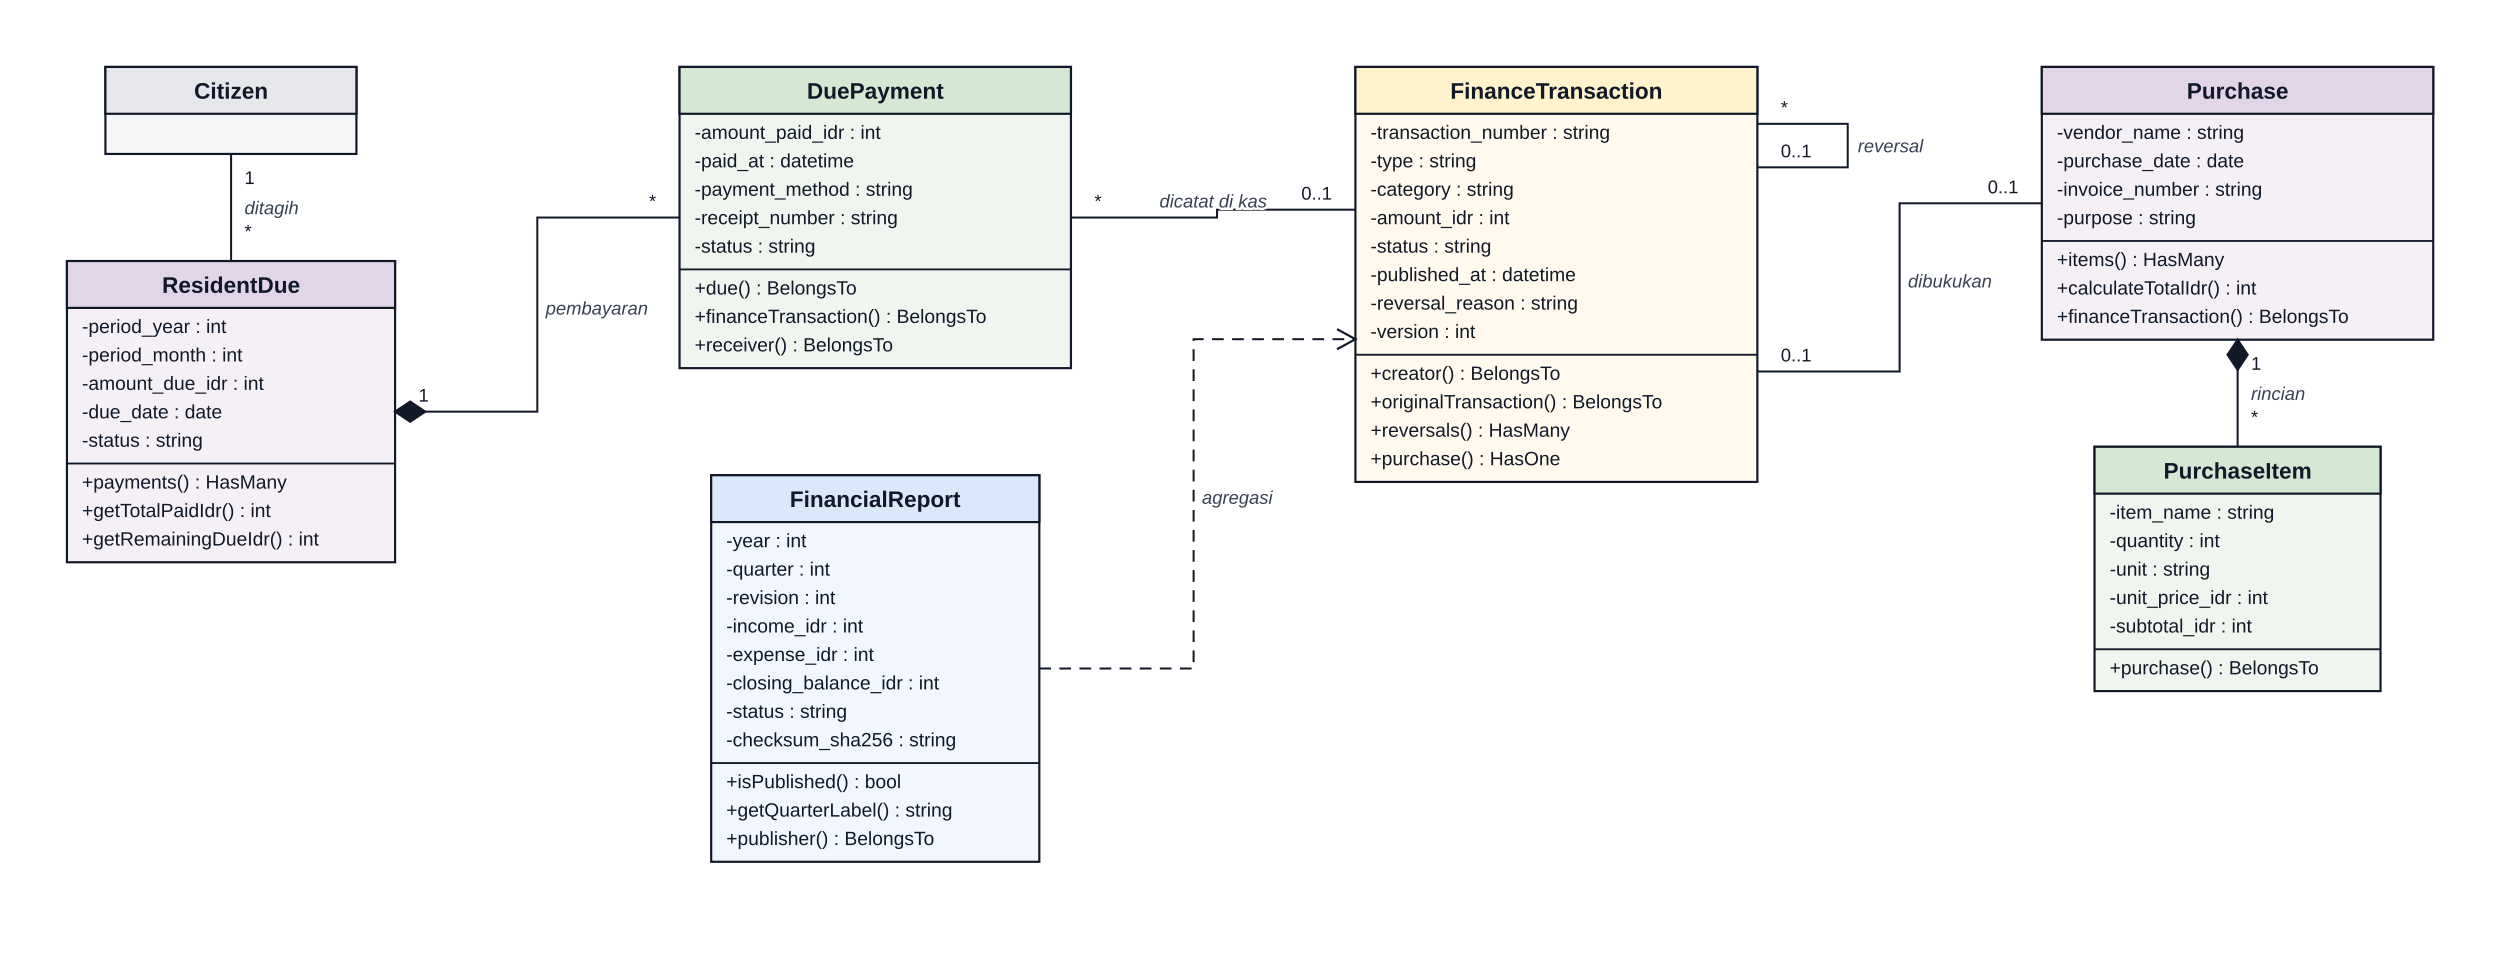
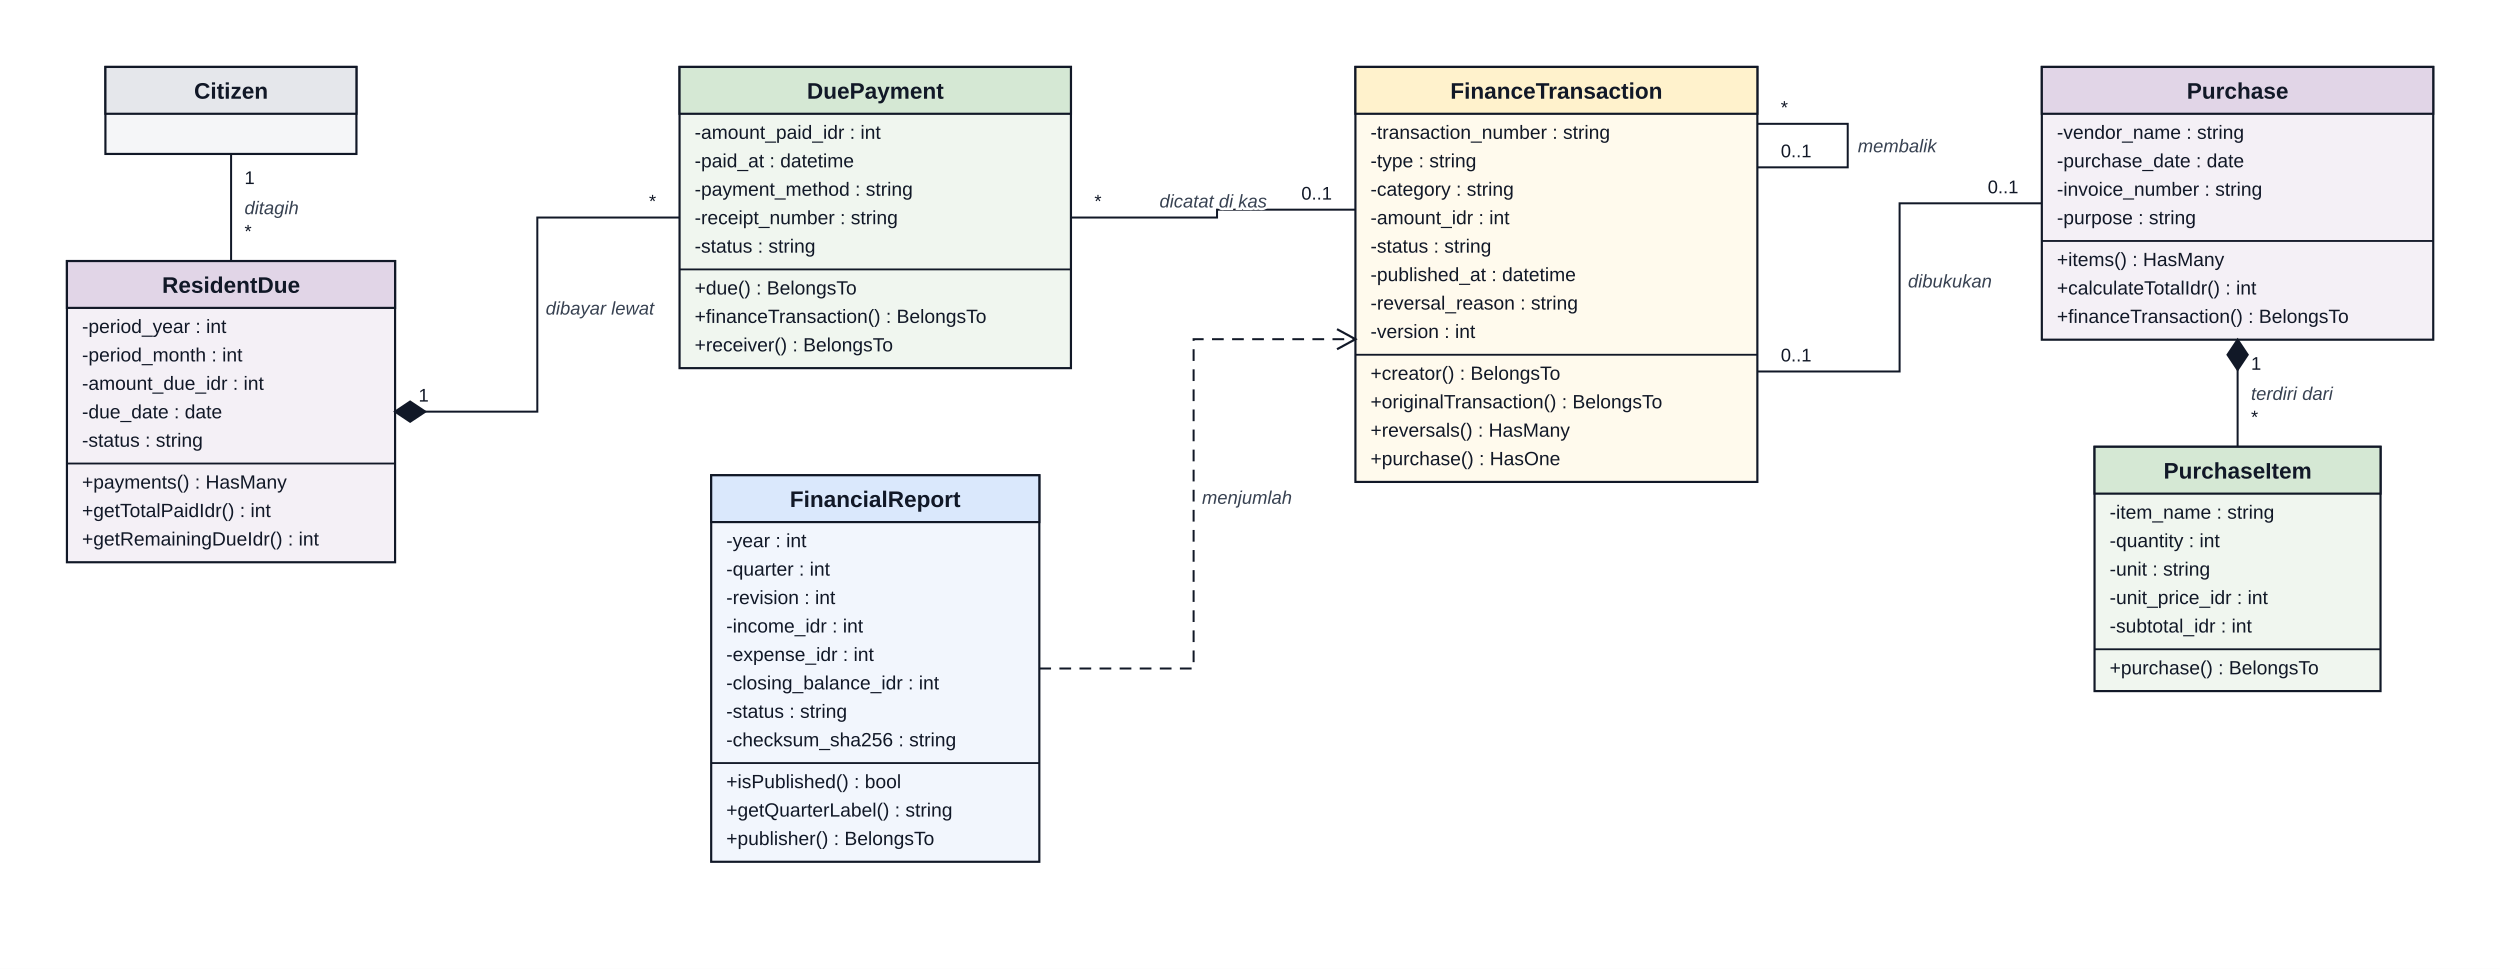
<svg xmlns="http://www.w3.org/2000/svg" viewBox="0 0 1494 579" width="1494" height="579" role="img">
  <rect width="1494" height="579" fill="#ffffff" />
  <path d="M138.1 92.0 V124.0 V156.0" fill="none" stroke="#111827" stroke-width="1.2" />
  <path d="M236.1 246.0 H321.1 V130.0 H406.1" fill="none" stroke="#111827" stroke-width="1.2" />
  <path d="M640.0 130.0 H727.3 V125.3 H810.0" fill="none" stroke="#111827" stroke-width="1.2" />
  <path d="M621.1 399.5 H713.3 V202.7 H810.0" fill="none" stroke="#111827" stroke-width="1.2" stroke-dasharray="7 5" />
  <path d="M1050.2 74.0 H1104.2 V100.0 H1050.2" fill="none" stroke="#111827" stroke-width="1.2" />
  <path d="M1220.2 121.5 H1135.2 V222.0 H1050.2" fill="none" stroke="#111827" stroke-width="1.2" />
  <path d="M1337.2 203.0 V235.0 V267.0" fill="none" stroke="#111827" stroke-width="1.2" />
  <rect x="63.0" y="40.0" width="150.0" height="52.0" fill="#f5f6f8" stroke="#111827" stroke-width="1.3" />
  <rect x="63.0" y="40.0" width="150.0" height="28" fill="#e5e7eb" stroke="#111827" stroke-width="1.3" />
  <text x="138.1" y="59" text-anchor="middle" font-size="13.5" font-weight="bold" fill="#111827" font-family="Arial, Helvetica, sans-serif">Citizen</text>
  <rect x="40.0" y="156.0" width="196.1" height="180.0" fill="#f4f0f6" stroke="#111827" stroke-width="1.3" />
  <rect x="40.0" y="156.0" width="196.1" height="28" fill="#e1d5e7" stroke="#111827" stroke-width="1.3" />
  <text x="138.1" y="175" text-anchor="middle" font-size="13.5" font-weight="bold" fill="#111827" font-family="Arial, Helvetica, sans-serif">ResidentDue</text>
  <text x="49.0" y="199.0" font-size="11.5" fill="#111827" font-family="Arial, Helvetica, sans-serif">-period_year : int</text>
  <text x="49.0" y="216.0" font-size="11.5" fill="#111827" font-family="Arial, Helvetica, sans-serif">-period_month : int</text>
  <text x="49.0" y="233.0" font-size="11.5" fill="#111827" font-family="Arial, Helvetica, sans-serif">-amount_due_idr : int</text>
  <text x="49.0" y="250.0" font-size="11.5" fill="#111827" font-family="Arial, Helvetica, sans-serif">-due_date : date</text>
  <text x="49.0" y="267.0" font-size="11.5" fill="#111827" font-family="Arial, Helvetica, sans-serif">-status : string</text>
  <line x1="40.0" y1="277.0" x2="236.1" y2="277.0" stroke="#111827" stroke-width="1.1" />
  <text x="49.0" y="292.0" font-size="11.5" fill="#111827" font-family="Arial, Helvetica, sans-serif">+payments() : HasMany</text>
  <text x="49.0" y="309.0" font-size="11.5" fill="#111827" font-family="Arial, Helvetica, sans-serif">+getTotalPaidIdr() : int</text>
  <text x="49.0" y="326.0" font-size="11.5" fill="#111827" font-family="Arial, Helvetica, sans-serif">+getRemainingDueIdr() : int</text>
  <rect x="406.1" y="40.0" width="233.9" height="180.0" fill="#f0f6ef" stroke="#111827" stroke-width="1.3" />
  <rect x="406.1" y="40.0" width="233.9" height="28" fill="#d5e8d4" stroke="#111827" stroke-width="1.3" />
  <text x="523.1" y="59" text-anchor="middle" font-size="13.5" font-weight="bold" fill="#111827" font-family="Arial, Helvetica, sans-serif">DuePayment</text>
  <text x="415.1" y="83.0" font-size="11.5" fill="#111827" font-family="Arial, Helvetica, sans-serif">-amount_paid_idr : int</text>
  <text x="415.1" y="100.0" font-size="11.5" fill="#111827" font-family="Arial, Helvetica, sans-serif">-paid_at : datetime</text>
  <text x="415.1" y="117.0" font-size="11.5" fill="#111827" font-family="Arial, Helvetica, sans-serif">-payment_method : string</text>
  <text x="415.1" y="134.0" font-size="11.5" fill="#111827" font-family="Arial, Helvetica, sans-serif">-receipt_number : string</text>
  <text x="415.1" y="151.0" font-size="11.5" fill="#111827" font-family="Arial, Helvetica, sans-serif">-status : string</text>
  <line x1="406.1" y1="161.0" x2="640.0" y2="161.0" stroke="#111827" stroke-width="1.1" />
  <text x="415.1" y="176.0" font-size="11.5" fill="#111827" font-family="Arial, Helvetica, sans-serif">+due() : BelongsTo</text>
  <text x="415.1" y="193.0" font-size="11.5" fill="#111827" font-family="Arial, Helvetica, sans-serif">+financeTransaction() : BelongsTo</text>
  <text x="415.1" y="210.0" font-size="11.5" fill="#111827" font-family="Arial, Helvetica, sans-serif">+receiver() : BelongsTo</text>
  <rect x="425.0" y="284.0" width="196.1" height="231.0" fill="#f2f6fd" stroke="#111827" stroke-width="1.3" />
  <rect x="425.0" y="284.0" width="196.1" height="28" fill="#dae8fc" stroke="#111827" stroke-width="1.3" />
  <text x="523.0" y="303" text-anchor="middle" font-size="13.5" font-weight="bold" fill="#111827" font-family="Arial, Helvetica, sans-serif">FinancialReport</text>
  <text x="434.0" y="327.0" font-size="11.5" fill="#111827" font-family="Arial, Helvetica, sans-serif">-year : int</text>
  <text x="434.0" y="344.0" font-size="11.5" fill="#111827" font-family="Arial, Helvetica, sans-serif">-quarter : int</text>
  <text x="434.0" y="361.0" font-size="11.5" fill="#111827" font-family="Arial, Helvetica, sans-serif">-revision : int</text>
  <text x="434.0" y="378.0" font-size="11.5" fill="#111827" font-family="Arial, Helvetica, sans-serif">-income_idr : int</text>
  <text x="434.0" y="395.0" font-size="11.5" fill="#111827" font-family="Arial, Helvetica, sans-serif">-expense_idr : int</text>
  <text x="434.0" y="412.0" font-size="11.5" fill="#111827" font-family="Arial, Helvetica, sans-serif">-closing_balance_idr : int</text>
  <text x="434.0" y="429.0" font-size="11.5" fill="#111827" font-family="Arial, Helvetica, sans-serif">-status : string</text>
  <text x="434.0" y="446.0" font-size="11.5" fill="#111827" font-family="Arial, Helvetica, sans-serif">-checksum_sha256 : string</text>
  <line x1="425.0" y1="456.0" x2="621.1" y2="456.0" stroke="#111827" stroke-width="1.1" />
  <text x="434.0" y="471.0" font-size="11.5" fill="#111827" font-family="Arial, Helvetica, sans-serif">+isPublished() : bool</text>
  <text x="434.0" y="488.0" font-size="11.5" fill="#111827" font-family="Arial, Helvetica, sans-serif">+getQuarterLabel() : string</text>
  <text x="434.0" y="505.0" font-size="11.5" fill="#111827" font-family="Arial, Helvetica, sans-serif">+publisher() : BelongsTo</text>
  <rect x="810.0" y="40.0" width="240.2" height="248.0" fill="#fffaed" stroke="#111827" stroke-width="1.3" />
  <rect x="810.0" y="40.0" width="240.2" height="28" fill="#fff2cc" stroke="#111827" stroke-width="1.3" />
  <text x="930.1" y="59" text-anchor="middle" font-size="13.5" font-weight="bold" fill="#111827" font-family="Arial, Helvetica, sans-serif">FinanceTransaction</text>
  <text x="819.0" y="83.0" font-size="11.5" fill="#111827" font-family="Arial, Helvetica, sans-serif">-transaction_number : string</text>
  <text x="819.0" y="100.0" font-size="11.5" fill="#111827" font-family="Arial, Helvetica, sans-serif">-type : string</text>
  <text x="819.0" y="117.0" font-size="11.5" fill="#111827" font-family="Arial, Helvetica, sans-serif">-category : string</text>
  <text x="819.0" y="134.0" font-size="11.5" fill="#111827" font-family="Arial, Helvetica, sans-serif">-amount_idr : int</text>
  <text x="819.0" y="151.0" font-size="11.5" fill="#111827" font-family="Arial, Helvetica, sans-serif">-status : string</text>
  <text x="819.0" y="168.0" font-size="11.5" fill="#111827" font-family="Arial, Helvetica, sans-serif">-published_at : datetime</text>
  <text x="819.0" y="185.0" font-size="11.5" fill="#111827" font-family="Arial, Helvetica, sans-serif">-reversal_reason : string</text>
  <text x="819.0" y="202.0" font-size="11.5" fill="#111827" font-family="Arial, Helvetica, sans-serif">-version : int</text>
  <line x1="810.0" y1="212.0" x2="1050.2" y2="212.0" stroke="#111827" stroke-width="1.1" />
  <text x="819.0" y="227.0" font-size="11.5" fill="#111827" font-family="Arial, Helvetica, sans-serif">+creator() : BelongsTo</text>
  <text x="819.0" y="244.0" font-size="11.5" fill="#111827" font-family="Arial, Helvetica, sans-serif">+originalTransaction() : BelongsTo</text>
  <text x="819.0" y="261.0" font-size="11.5" fill="#111827" font-family="Arial, Helvetica, sans-serif">+reversals() : HasMany</text>
  <text x="819.0" y="278.0" font-size="11.5" fill="#111827" font-family="Arial, Helvetica, sans-serif">+purchase() : HasOne</text>
  <rect x="1220.2" y="40.0" width="233.9" height="163.0" fill="#f4f0f6" stroke="#111827" stroke-width="1.3" />
  <rect x="1220.2" y="40.0" width="233.9" height="28" fill="#e1d5e7" stroke="#111827" stroke-width="1.3" />
  <text x="1337.2" y="59" text-anchor="middle" font-size="13.5" font-weight="bold" fill="#111827" font-family="Arial, Helvetica, sans-serif">Purchase</text>
  <text x="1229.2" y="83.0" font-size="11.5" fill="#111827" font-family="Arial, Helvetica, sans-serif">-vendor_name : string</text>
  <text x="1229.2" y="100.0" font-size="11.5" fill="#111827" font-family="Arial, Helvetica, sans-serif">-purchase_date : date</text>
  <text x="1229.2" y="117.0" font-size="11.5" fill="#111827" font-family="Arial, Helvetica, sans-serif">-invoice_number : string</text>
  <text x="1229.2" y="134.0" font-size="11.5" fill="#111827" font-family="Arial, Helvetica, sans-serif">-purpose : string</text>
  <line x1="1220.2" y1="144.0" x2="1454.1" y2="144.0" stroke="#111827" stroke-width="1.1" />
  <text x="1229.2" y="159.0" font-size="11.5" fill="#111827" font-family="Arial, Helvetica, sans-serif">+items() : HasMany</text>
  <text x="1229.2" y="176.0" font-size="11.5" fill="#111827" font-family="Arial, Helvetica, sans-serif">+calculateTotalIdr() : int</text>
  <text x="1229.2" y="193.0" font-size="11.5" fill="#111827" font-family="Arial, Helvetica, sans-serif">+financeTransaction() : BelongsTo</text>
  <rect x="1251.7" y="267.0" width="170.9" height="146.0" fill="#f0f6ef" stroke="#111827" stroke-width="1.3" />
  <rect x="1251.7" y="267.0" width="170.9" height="28" fill="#d5e8d4" stroke="#111827" stroke-width="1.3" />
  <text x="1337.2" y="286" text-anchor="middle" font-size="13.5" font-weight="bold" fill="#111827" font-family="Arial, Helvetica, sans-serif">PurchaseItem</text>
  <text x="1260.7" y="310.0" font-size="11.5" fill="#111827" font-family="Arial, Helvetica, sans-serif">-item_name : string</text>
  <text x="1260.7" y="327.0" font-size="11.5" fill="#111827" font-family="Arial, Helvetica, sans-serif">-quantity : int</text>
  <text x="1260.7" y="344.0" font-size="11.5" fill="#111827" font-family="Arial, Helvetica, sans-serif">-unit : string</text>
  <text x="1260.7" y="361.0" font-size="11.5" fill="#111827" font-family="Arial, Helvetica, sans-serif">-unit_price_idr : int</text>
  <text x="1260.7" y="378.0" font-size="11.5" fill="#111827" font-family="Arial, Helvetica, sans-serif">-subtotal_idr : int</text>
  <line x1="1251.7" y1="388.0" x2="1422.6" y2="388.0" stroke="#111827" stroke-width="1.1" />
  <text x="1260.7" y="403.0" font-size="11.5" fill="#111827" font-family="Arial, Helvetica, sans-serif">+purchase() : BelongsTo</text>
  <polygon points="236.1,246.0 245.1,240.0 254.1,246.0 245.1,252.0" fill="#111827" stroke="#111827" stroke-width="1.3" />
  <polyline points="799.0,208.7 810.0,202.7 799.0,196.7" fill="none" stroke="#111827" stroke-width="1.3" />
  <polygon points="1337.2,203.0 1343.2,212.0 1337.2,221.0 1331.2,212.0" fill="#111827" stroke="#111827" stroke-width="1.3" />
  <text x="146.1" y="110.0" text-anchor="start" font-size="11" fill="#111827" font-family="Arial, Helvetica, sans-serif" stroke="#fff" stroke-width="3" paint-order="stroke">1</text>
  <text x="146.1" y="142.0" text-anchor="start" font-size="11" fill="#111827" font-family="Arial, Helvetica, sans-serif" stroke="#fff" stroke-width="3" paint-order="stroke">*</text>
  <text x="146.1" y="128.0" text-anchor="start" font-size="11" font-style="italic" fill="#374151" font-family="Arial, Helvetica, sans-serif" stroke="#fff" stroke-width="3" paint-order="stroke">ditagih</text>
  <text x="250.1" y="240.0" text-anchor="start" font-size="11" fill="#111827" font-family="Arial, Helvetica, sans-serif" stroke="#fff" stroke-width="3" paint-order="stroke">1</text>
  <text x="392.1" y="124.0" text-anchor="end" font-size="11" fill="#111827" font-family="Arial, Helvetica, sans-serif" stroke="#fff" stroke-width="3" paint-order="stroke">*</text>
-   <text x="326.1" y="188.0" text-anchor="start" font-size="11" font-style="italic" fill="#374151" font-family="Arial, Helvetica, sans-serif" stroke="#fff" stroke-width="3" paint-order="stroke">pembayaran</text>
+   <text x="326.1" y="188.0" text-anchor="start" font-size="11" font-style="italic" fill="#374151" font-family="Arial, Helvetica, sans-serif" stroke="#fff" stroke-width="3" paint-order="stroke">dibayar lewat</text>
  <text x="654.0" y="124.0" text-anchor="start" font-size="11" fill="#111827" font-family="Arial, Helvetica, sans-serif" stroke="#fff" stroke-width="3" paint-order="stroke">*</text>
  <text x="796.0" y="119.3" text-anchor="end" font-size="11" fill="#111827" font-family="Arial, Helvetica, sans-serif" stroke="#fff" stroke-width="3" paint-order="stroke">0..1</text>
  <text x="725.0" y="124.0" text-anchor="middle" font-size="11" font-style="italic" fill="#374151" font-family="Arial, Helvetica, sans-serif" stroke="#fff" stroke-width="3" paint-order="stroke">dicatat di kas</text>
-   <text x="718.3" y="301.1" text-anchor="start" font-size="11" font-style="italic" fill="#374151" font-family="Arial, Helvetica, sans-serif" stroke="#fff" stroke-width="3" paint-order="stroke">agregasi</text>
+   <text x="718.3" y="301.1" text-anchor="start" font-size="11" font-style="italic" fill="#374151" font-family="Arial, Helvetica, sans-serif" stroke="#fff" stroke-width="3" paint-order="stroke">menjumlah</text>
  <text x="1064.2" y="68.0" text-anchor="start" font-size="11" fill="#111827" font-family="Arial, Helvetica, sans-serif" stroke="#fff" stroke-width="3" paint-order="stroke">*</text>
  <text x="1064.2" y="94.0" text-anchor="start" font-size="11" fill="#111827" font-family="Arial, Helvetica, sans-serif" stroke="#fff" stroke-width="3" paint-order="stroke">0..1</text>
-   <text x="1110.2" y="91.0" text-anchor="start" font-size="11" font-style="italic" fill="#374151" font-family="Arial, Helvetica, sans-serif" stroke="#fff" stroke-width="3" paint-order="stroke">reversal</text>
+   <text x="1110.2" y="91.0" text-anchor="start" font-size="11" font-style="italic" fill="#374151" font-family="Arial, Helvetica, sans-serif" stroke="#fff" stroke-width="3" paint-order="stroke">membalik</text>
  <text x="1206.2" y="115.5" text-anchor="end" font-size="11" fill="#111827" font-family="Arial, Helvetica, sans-serif" stroke="#fff" stroke-width="3" paint-order="stroke">0..1</text>
  <text x="1064.2" y="216.0" text-anchor="start" font-size="11" fill="#111827" font-family="Arial, Helvetica, sans-serif" stroke="#fff" stroke-width="3" paint-order="stroke">0..1</text>
  <text x="1140.2" y="171.8" text-anchor="start" font-size="11" font-style="italic" fill="#374151" font-family="Arial, Helvetica, sans-serif" stroke="#fff" stroke-width="3" paint-order="stroke">dibukukan</text>
  <text x="1345.2" y="221.0" text-anchor="start" font-size="11" fill="#111827" font-family="Arial, Helvetica, sans-serif" stroke="#fff" stroke-width="3" paint-order="stroke">1</text>
  <text x="1345.2" y="253.0" text-anchor="start" font-size="11" fill="#111827" font-family="Arial, Helvetica, sans-serif" stroke="#fff" stroke-width="3" paint-order="stroke">*</text>
-   <text x="1345.2" y="239.0" text-anchor="start" font-size="11" font-style="italic" fill="#374151" font-family="Arial, Helvetica, sans-serif" stroke="#fff" stroke-width="3" paint-order="stroke">rincian</text>
+   <text x="1345.2" y="239.0" text-anchor="start" font-size="11" font-style="italic" fill="#374151" font-family="Arial, Helvetica, sans-serif" stroke="#fff" stroke-width="3" paint-order="stroke">terdiri dari</text>
</svg>
